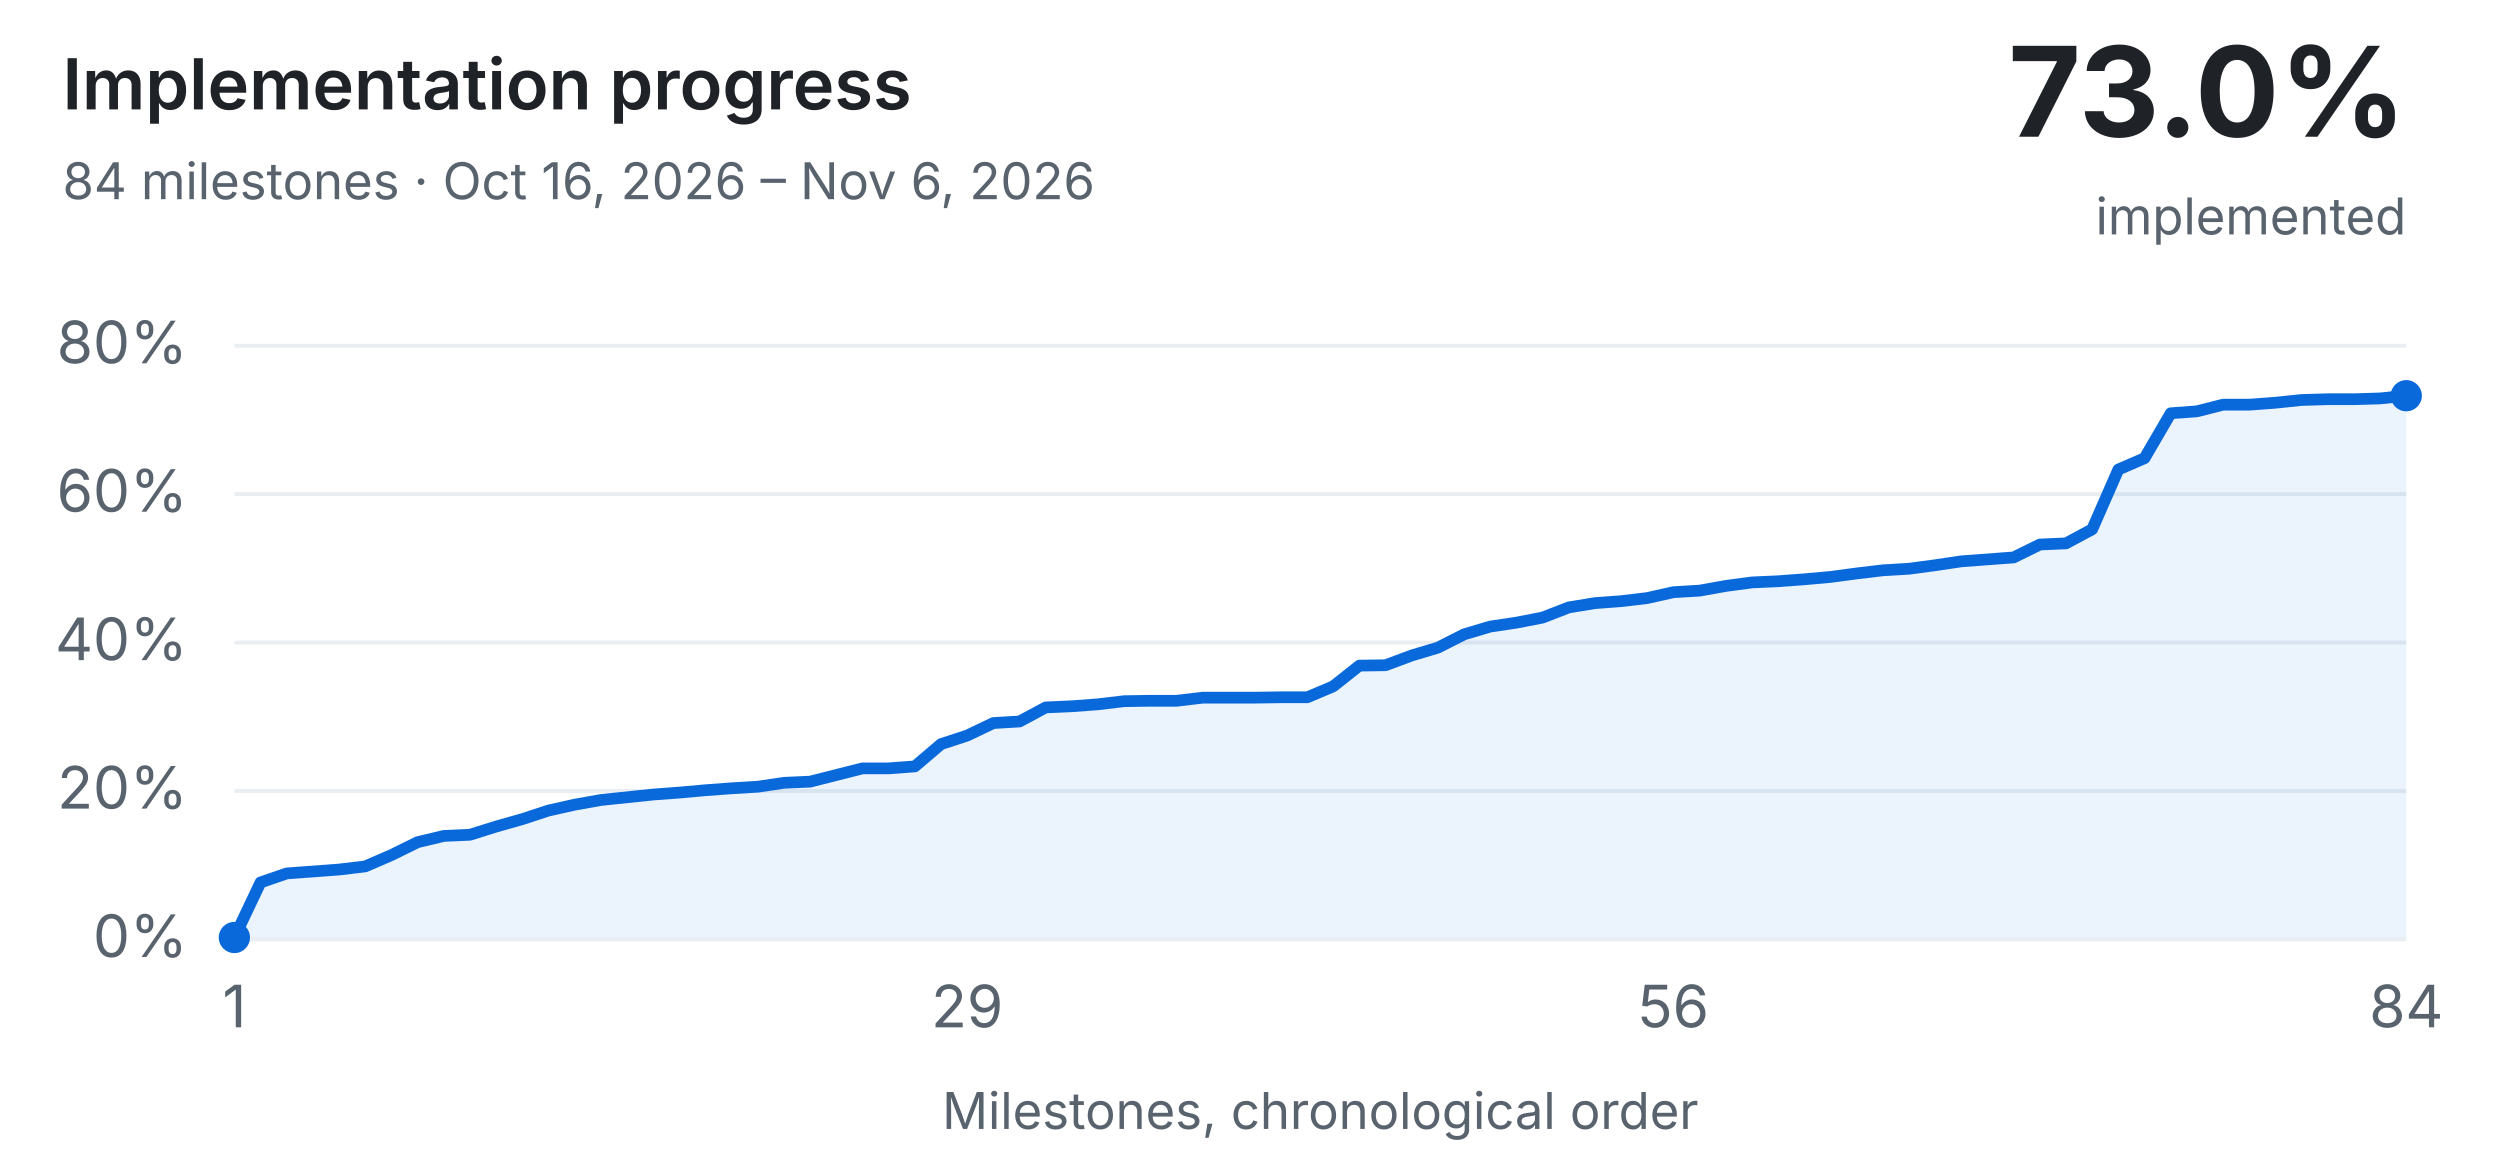
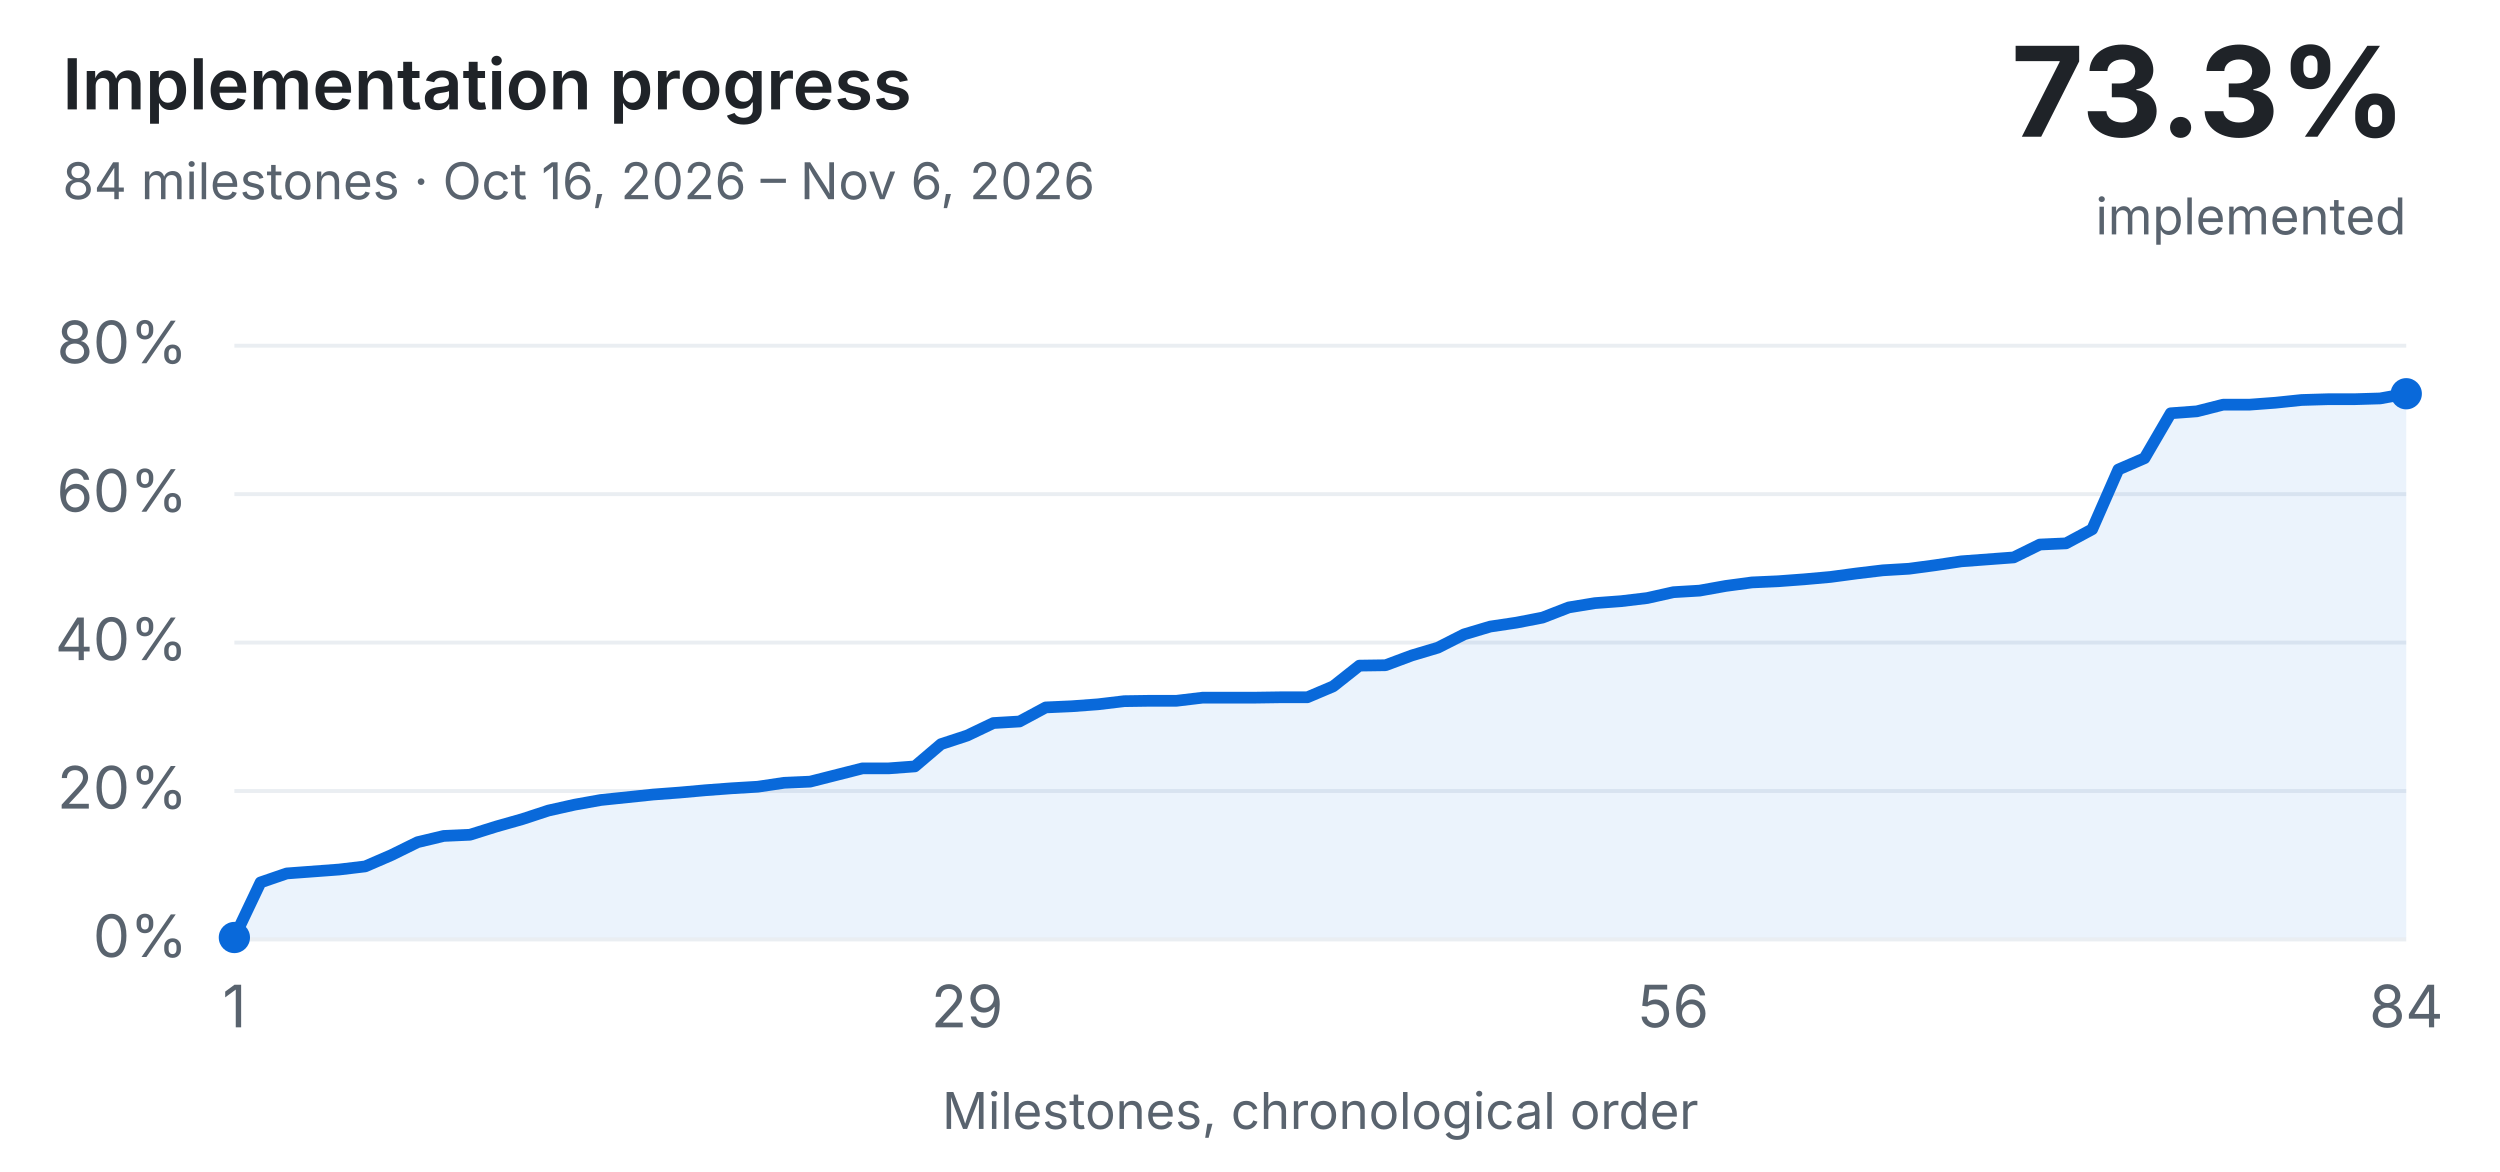
<svg xmlns="http://www.w3.org/2000/svg" width="640" height="300" viewBox="0 0 640 300" role="img" aria-labelledby="history-title history-description">
  <style>text{font:13px system-ui,-apple-system,Segoe UI,sans-serif;fill:#1f2328}.dim{fill:#59636e}.bg{fill:#eaeef2}.done{fill:#1a7f37}.part{fill:#d4a72c}.unchecked{fill:#0969da}@media (prefers-color-scheme:dark){text{fill:#e6edf3}.dim{fill:#9198a1}.bg{fill:#30363d}.done{fill:#3fb950}}</style>
  <style>
  .history-heading{font-size:18px;font-weight:600}
  .history-value{font-size:32px;font-weight:650}
  .history-axis{font-size:15px}
  .history-line{fill:none;stroke:#0969da;stroke-width:3;stroke-linecap:round;stroke-linejoin:round}
  .history-point,.history-area{fill:#0969da}
  .history-area{fill-opacity:.08}
  @media (prefers-color-scheme:dark){.history-line{stroke:#58a6ff}.history-point,.history-area{fill:#58a6ff}}
</style>
  <text class="history-heading" x="16" y="28">Implementation progress</text>
  <text class="dim" x="16" y="51">84 milestones · Oct 16, 2026 – Nov 6, 2026</text>
-   <text class="history-value" x="616" y="35" text-anchor="end">73.0%</text>
+   <text class="history-value" x="616" y="35" text-anchor="end">73.3%</text>
  <text class="dim" x="616" y="60" text-anchor="end">implemented</text>
  <rect class="bg" x="60" y="240.0" width="556" height="1" />
  <text class="dim history-axis" x="48" y="245.0" text-anchor="end">0%</text>
  <rect class="bg" x="60" y="202.0" width="556" height="1" />
  <text class="dim history-axis" x="48" y="207.0" text-anchor="end">20%</text>
  <rect class="bg" x="60" y="164.0" width="556" height="1" />
  <text class="dim history-axis" x="48" y="169.0" text-anchor="end">40%</text>
  <rect class="bg" x="60" y="126.0" width="556" height="1" />
  <text class="dim history-axis" x="48" y="131.0" text-anchor="end">60%</text>
  <rect class="bg" x="60" y="88.0" width="556" height="1" />
  <text class="dim history-axis" x="48" y="93.0" text-anchor="end">80%</text>
-   <polygon class="history-area" points="60.0,240 60.0,240.0 66.7,225.9 73.4,223.6 80.1,223.1 86.8,222.6 93.5,221.8 100.2,218.9 106.9,215.6 113.6,214.0 120.3,213.7 127.0,211.6 133.7,209.7 140.4,207.5 147.1,206.0 153.8,204.8 160.5,204.1 167.2,203.4 173.9,202.9 180.6,202.3 187.3,201.8 194.0,201.4 200.7,200.4 207.4,200.1 214.1,198.4 220.8,196.7 227.5,196.7 234.2,196.2 240.9,190.5 247.6,188.3 254.3,185.1 261.0,184.7 267.7,181.1 274.4,180.8 281.1,180.3 287.8,179.5 294.5,179.4 301.2,179.4 307.9,178.6 314.6,178.6 321.3,178.6 328.0,178.5 334.7,178.5 341.3,175.7 348.0,170.4 354.7,170.3 361.4,167.8 368.1,165.8 374.8,162.4 381.5,160.4 388.2,159.4 394.9,158.1 401.6,155.5 408.3,154.4 415.0,153.9 421.7,153.1 428.4,151.6 435.1,151.2 441.8,150.0 448.5,149.1 455.2,148.8 461.9,148.3 468.6,147.7 475.3,146.8 482.0,146.0 488.7,145.6 495.4,144.7 502.1,143.7 508.8,143.2 515.5,142.7 522.2,139.4 528.9,139.1 535.6,135.5 542.3,120.2 549.0,117.3 555.7,105.8 562.4,105.3 569.1,103.6 575.8,103.6 582.5,103.1 589.2,102.4 595.9,102.2 602.6,102.2 609.3,102.0 616.0,101.3 616.0,240" />
-   <polyline class="history-line" points="60.0,240.0 66.7,225.9 73.4,223.6 80.1,223.1 86.8,222.6 93.5,221.8 100.2,218.9 106.9,215.6 113.6,214.0 120.3,213.7 127.0,211.6 133.7,209.7 140.4,207.5 147.1,206.0 153.8,204.8 160.5,204.1 167.2,203.4 173.9,202.9 180.6,202.3 187.3,201.8 194.0,201.4 200.7,200.4 207.4,200.1 214.1,198.4 220.8,196.7 227.5,196.7 234.2,196.2 240.9,190.5 247.6,188.3 254.3,185.1 261.0,184.7 267.7,181.1 274.4,180.8 281.1,180.3 287.8,179.5 294.5,179.4 301.2,179.4 307.9,178.6 314.6,178.6 321.3,178.6 328.0,178.5 334.7,178.5 341.3,175.7 348.0,170.4 354.7,170.3 361.4,167.8 368.1,165.8 374.8,162.4 381.5,160.4 388.2,159.4 394.9,158.1 401.6,155.5 408.3,154.4 415.0,153.9 421.7,153.1 428.4,151.6 435.1,151.2 441.8,150.0 448.5,149.1 455.2,148.8 461.9,148.3 468.6,147.7 475.3,146.8 482.0,146.0 488.7,145.6 495.4,144.7 502.1,143.7 508.8,143.2 515.5,142.7 522.2,139.4 528.9,139.1 535.6,135.5 542.3,120.2 549.0,117.3 555.7,105.8 562.4,105.3 569.1,103.6 575.8,103.6 582.5,103.1 589.2,102.4 595.9,102.2 602.6,102.2 609.3,102.0 616.0,101.3" />
+   <polygon class="history-area" points="60.0,240 60.0,240.0 66.7,225.9 73.4,223.6 80.1,223.1 86.8,222.6 93.5,221.8 100.2,218.9 106.9,215.6 113.6,214.0 120.3,213.7 127.0,211.6 133.7,209.7 140.4,207.5 147.1,206.0 153.8,204.8 160.5,204.1 167.2,203.4 173.9,202.9 180.6,202.3 187.3,201.8 194.0,201.4 200.7,200.4 207.4,200.1 214.1,198.4 220.8,196.7 227.5,196.7 234.2,196.2 240.9,190.5 247.6,188.3 254.3,185.1 261.0,184.7 267.7,181.1 274.4,180.8 281.1,180.3 287.8,179.5 294.5,179.4 301.2,179.4 307.9,178.6 314.6,178.6 321.3,178.6 328.0,178.5 334.7,178.5 341.3,175.7 348.0,170.4 354.7,170.3 361.4,167.8 368.1,165.8 374.8,162.4 381.5,160.4 388.2,159.4 394.9,158.1 401.6,155.5 408.3,154.4 415.0,153.9 421.7,153.1 428.4,151.6 435.1,151.2 441.8,150.0 448.5,149.1 455.2,148.8 461.9,148.3 468.6,147.7 475.3,146.8 482.0,146.0 488.7,145.6 495.4,144.7 502.1,143.7 508.8,143.2 515.5,142.7 522.2,139.4 528.9,139.1 535.6,135.5 542.3,120.2 549.0,117.3 555.7,105.8 562.4,105.3 569.1,103.6 575.8,103.6 582.5,103.1 589.2,102.4 595.9,102.2 602.6,102.2 609.3,102.0 616.0,100.8 616.0,240" />
+   <polyline class="history-line" points="60.0,240.0 66.7,225.9 73.4,223.6 80.1,223.1 86.8,222.6 93.5,221.8 100.2,218.9 106.9,215.6 113.6,214.0 120.3,213.7 127.0,211.6 133.7,209.7 140.4,207.5 147.1,206.0 153.8,204.8 160.5,204.1 167.2,203.4 173.9,202.9 180.6,202.3 187.3,201.8 194.0,201.4 200.7,200.4 207.4,200.1 214.1,198.4 220.8,196.7 227.5,196.7 234.2,196.2 240.9,190.5 247.6,188.3 254.3,185.1 261.0,184.7 267.7,181.1 274.4,180.8 281.1,180.3 287.8,179.5 294.5,179.4 301.2,179.4 307.9,178.6 314.6,178.6 321.3,178.6 328.0,178.5 334.7,178.5 341.3,175.7 348.0,170.4 354.7,170.3 361.4,167.8 368.1,165.8 374.8,162.4 381.5,160.4 388.2,159.4 394.9,158.1 401.6,155.5 408.3,154.4 415.0,153.9 421.7,153.1 428.4,151.6 435.1,151.2 441.8,150.0 448.5,149.1 455.2,148.8 461.9,148.3 468.6,147.7 475.3,146.8 482.0,146.0 488.7,145.6 495.4,144.7 502.1,143.7 508.8,143.2 515.5,142.7 522.2,139.4 528.9,139.1 535.6,135.5 542.3,120.2 549.0,117.3 555.7,105.8 562.4,105.3 569.1,103.6 575.8,103.6 582.5,103.1 589.2,102.4 595.9,102.2 602.6,102.2 609.3,102.0 616.0,100.8" />
  <circle class="history-point" cx="60.0" cy="240.0" r="4" />
  <circle fill="transparent" cx="66.7" cy="225.9" r="3" />
  <circle fill="transparent" cx="73.4" cy="223.6" r="3" />
  <circle fill="transparent" cx="80.1" cy="223.1" r="3" />
  <circle fill="transparent" cx="86.8" cy="222.6" r="3" />
  <circle fill="transparent" cx="93.5" cy="221.8" r="3" />
  <circle fill="transparent" cx="100.2" cy="218.9" r="3" />
  <circle fill="transparent" cx="106.9" cy="215.6" r="3" />
  <circle fill="transparent" cx="113.6" cy="214.0" r="3" />
  <circle fill="transparent" cx="120.3" cy="213.7" r="3" />
  <circle fill="transparent" cx="127.0" cy="211.6" r="3" />
  <circle fill="transparent" cx="133.7" cy="209.7" r="3" />
  <circle fill="transparent" cx="140.4" cy="207.5" r="3" />
  <circle fill="transparent" cx="147.1" cy="206.0" r="3" />
  <circle fill="transparent" cx="153.8" cy="204.8" r="3" />
  <circle fill="transparent" cx="160.5" cy="204.1" r="3" />
  <circle fill="transparent" cx="167.2" cy="203.4" r="3" />
  <circle fill="transparent" cx="173.9" cy="202.9" r="3" />
  <circle fill="transparent" cx="180.6" cy="202.3" r="3" />
  <circle fill="transparent" cx="187.3" cy="201.8" r="3" />
  <circle fill="transparent" cx="194.0" cy="201.4" r="3" />
  <circle fill="transparent" cx="200.7" cy="200.4" r="3" />
  <circle fill="transparent" cx="207.4" cy="200.1" r="3" />
  <circle fill="transparent" cx="214.1" cy="198.4" r="3" />
  <circle fill="transparent" cx="220.8" cy="196.7" r="3" />
  <circle fill="transparent" cx="227.5" cy="196.7" r="3" />
  <circle fill="transparent" cx="234.2" cy="196.2" r="3" />
  <circle fill="transparent" cx="240.9" cy="190.5" r="3" />
  <circle fill="transparent" cx="247.6" cy="188.3" r="3" />
  <circle fill="transparent" cx="254.3" cy="185.1" r="3" />
  <circle fill="transparent" cx="261.0" cy="184.7" r="3" />
  <circle fill="transparent" cx="267.7" cy="181.1" r="3" />
  <circle fill="transparent" cx="274.4" cy="180.8" r="3" />
  <circle fill="transparent" cx="281.1" cy="180.3" r="3" />
  <circle fill="transparent" cx="287.8" cy="179.5" r="3" />
  <circle fill="transparent" cx="294.5" cy="179.4" r="3" />
  <circle fill="transparent" cx="301.2" cy="179.4" r="3" />
  <circle fill="transparent" cx="307.9" cy="178.6" r="3" />
  <circle fill="transparent" cx="314.6" cy="178.6" r="3" />
  <circle fill="transparent" cx="321.3" cy="178.6" r="3" />
  <circle fill="transparent" cx="328.0" cy="178.5" r="3" />
  <circle fill="transparent" cx="334.7" cy="178.5" r="3" />
  <circle fill="transparent" cx="341.3" cy="175.7" r="3" />
  <circle fill="transparent" cx="348.0" cy="170.4" r="3" />
  <circle fill="transparent" cx="354.7" cy="170.3" r="3" />
  <circle fill="transparent" cx="361.4" cy="167.8" r="3" />
  <circle fill="transparent" cx="368.1" cy="165.8" r="3" />
  <circle fill="transparent" cx="374.8" cy="162.4" r="3" />
  <circle fill="transparent" cx="381.5" cy="160.4" r="3" />
  <circle fill="transparent" cx="388.2" cy="159.4" r="3" />
  <circle fill="transparent" cx="394.9" cy="158.1" r="3" />
  <circle fill="transparent" cx="401.6" cy="155.5" r="3" />
  <circle fill="transparent" cx="408.3" cy="154.4" r="3" />
  <circle fill="transparent" cx="415.0" cy="153.9" r="3" />
  <circle fill="transparent" cx="421.7" cy="153.1" r="3" />
  <circle fill="transparent" cx="428.4" cy="151.6" r="3" />
  <circle fill="transparent" cx="435.1" cy="151.2" r="3" />
  <circle fill="transparent" cx="441.8" cy="150.0" r="3" />
  <circle fill="transparent" cx="448.5" cy="149.1" r="3" />
  <circle fill="transparent" cx="455.2" cy="148.8" r="3" />
  <circle fill="transparent" cx="461.9" cy="148.3" r="3" />
  <circle fill="transparent" cx="468.6" cy="147.7" r="3" />
  <circle fill="transparent" cx="475.3" cy="146.8" r="3" />
  <circle fill="transparent" cx="482.0" cy="146.0" r="3" />
  <circle fill="transparent" cx="488.7" cy="145.6" r="3" />
  <circle fill="transparent" cx="495.4" cy="144.7" r="3" />
  <circle fill="transparent" cx="502.1" cy="143.7" r="3" />
  <circle fill="transparent" cx="508.8" cy="143.2" r="3" />
  <circle fill="transparent" cx="515.5" cy="142.7" r="3" />
  <circle fill="transparent" cx="522.2" cy="139.4" r="3" />
  <circle fill="transparent" cx="528.9" cy="139.1" r="3" />
  <circle fill="transparent" cx="535.6" cy="135.5" r="3" />
  <circle fill="transparent" cx="542.3" cy="120.2" r="3" />
  <circle fill="transparent" cx="549.0" cy="117.3" r="3" />
  <circle fill="transparent" cx="555.7" cy="105.8" r="3" />
  <circle fill="transparent" cx="562.4" cy="105.3" r="3" />
  <circle fill="transparent" cx="569.1" cy="103.6" r="3" />
  <circle fill="transparent" cx="575.8" cy="103.6" r="3" />
  <circle fill="transparent" cx="582.5" cy="103.1" r="3" />
  <circle fill="transparent" cx="589.2" cy="102.4" r="3" />
  <circle fill="transparent" cx="595.9" cy="102.2" r="3" />
  <circle fill="transparent" cx="602.6" cy="102.2" r="3" />
  <circle fill="transparent" cx="609.3" cy="102.0" r="3" />
-   <circle class="history-point" cx="616.0" cy="101.3" r="4" />
+   <circle class="history-point" cx="616.0" cy="100.8" r="4" />
  <text class="dim history-axis" x="60.0" y="263" text-anchor="middle">1</text>
  <text class="dim history-axis" x="247.6" y="263" text-anchor="middle">29</text>
  <text class="dim history-axis" x="428.4" y="263" text-anchor="middle">56</text>
  <text class="dim history-axis" x="616.0" y="263" text-anchor="middle">84</text>
  <text class="dim" x="338" y="289" text-anchor="middle">Milestones, chronological order</text>
</svg>
